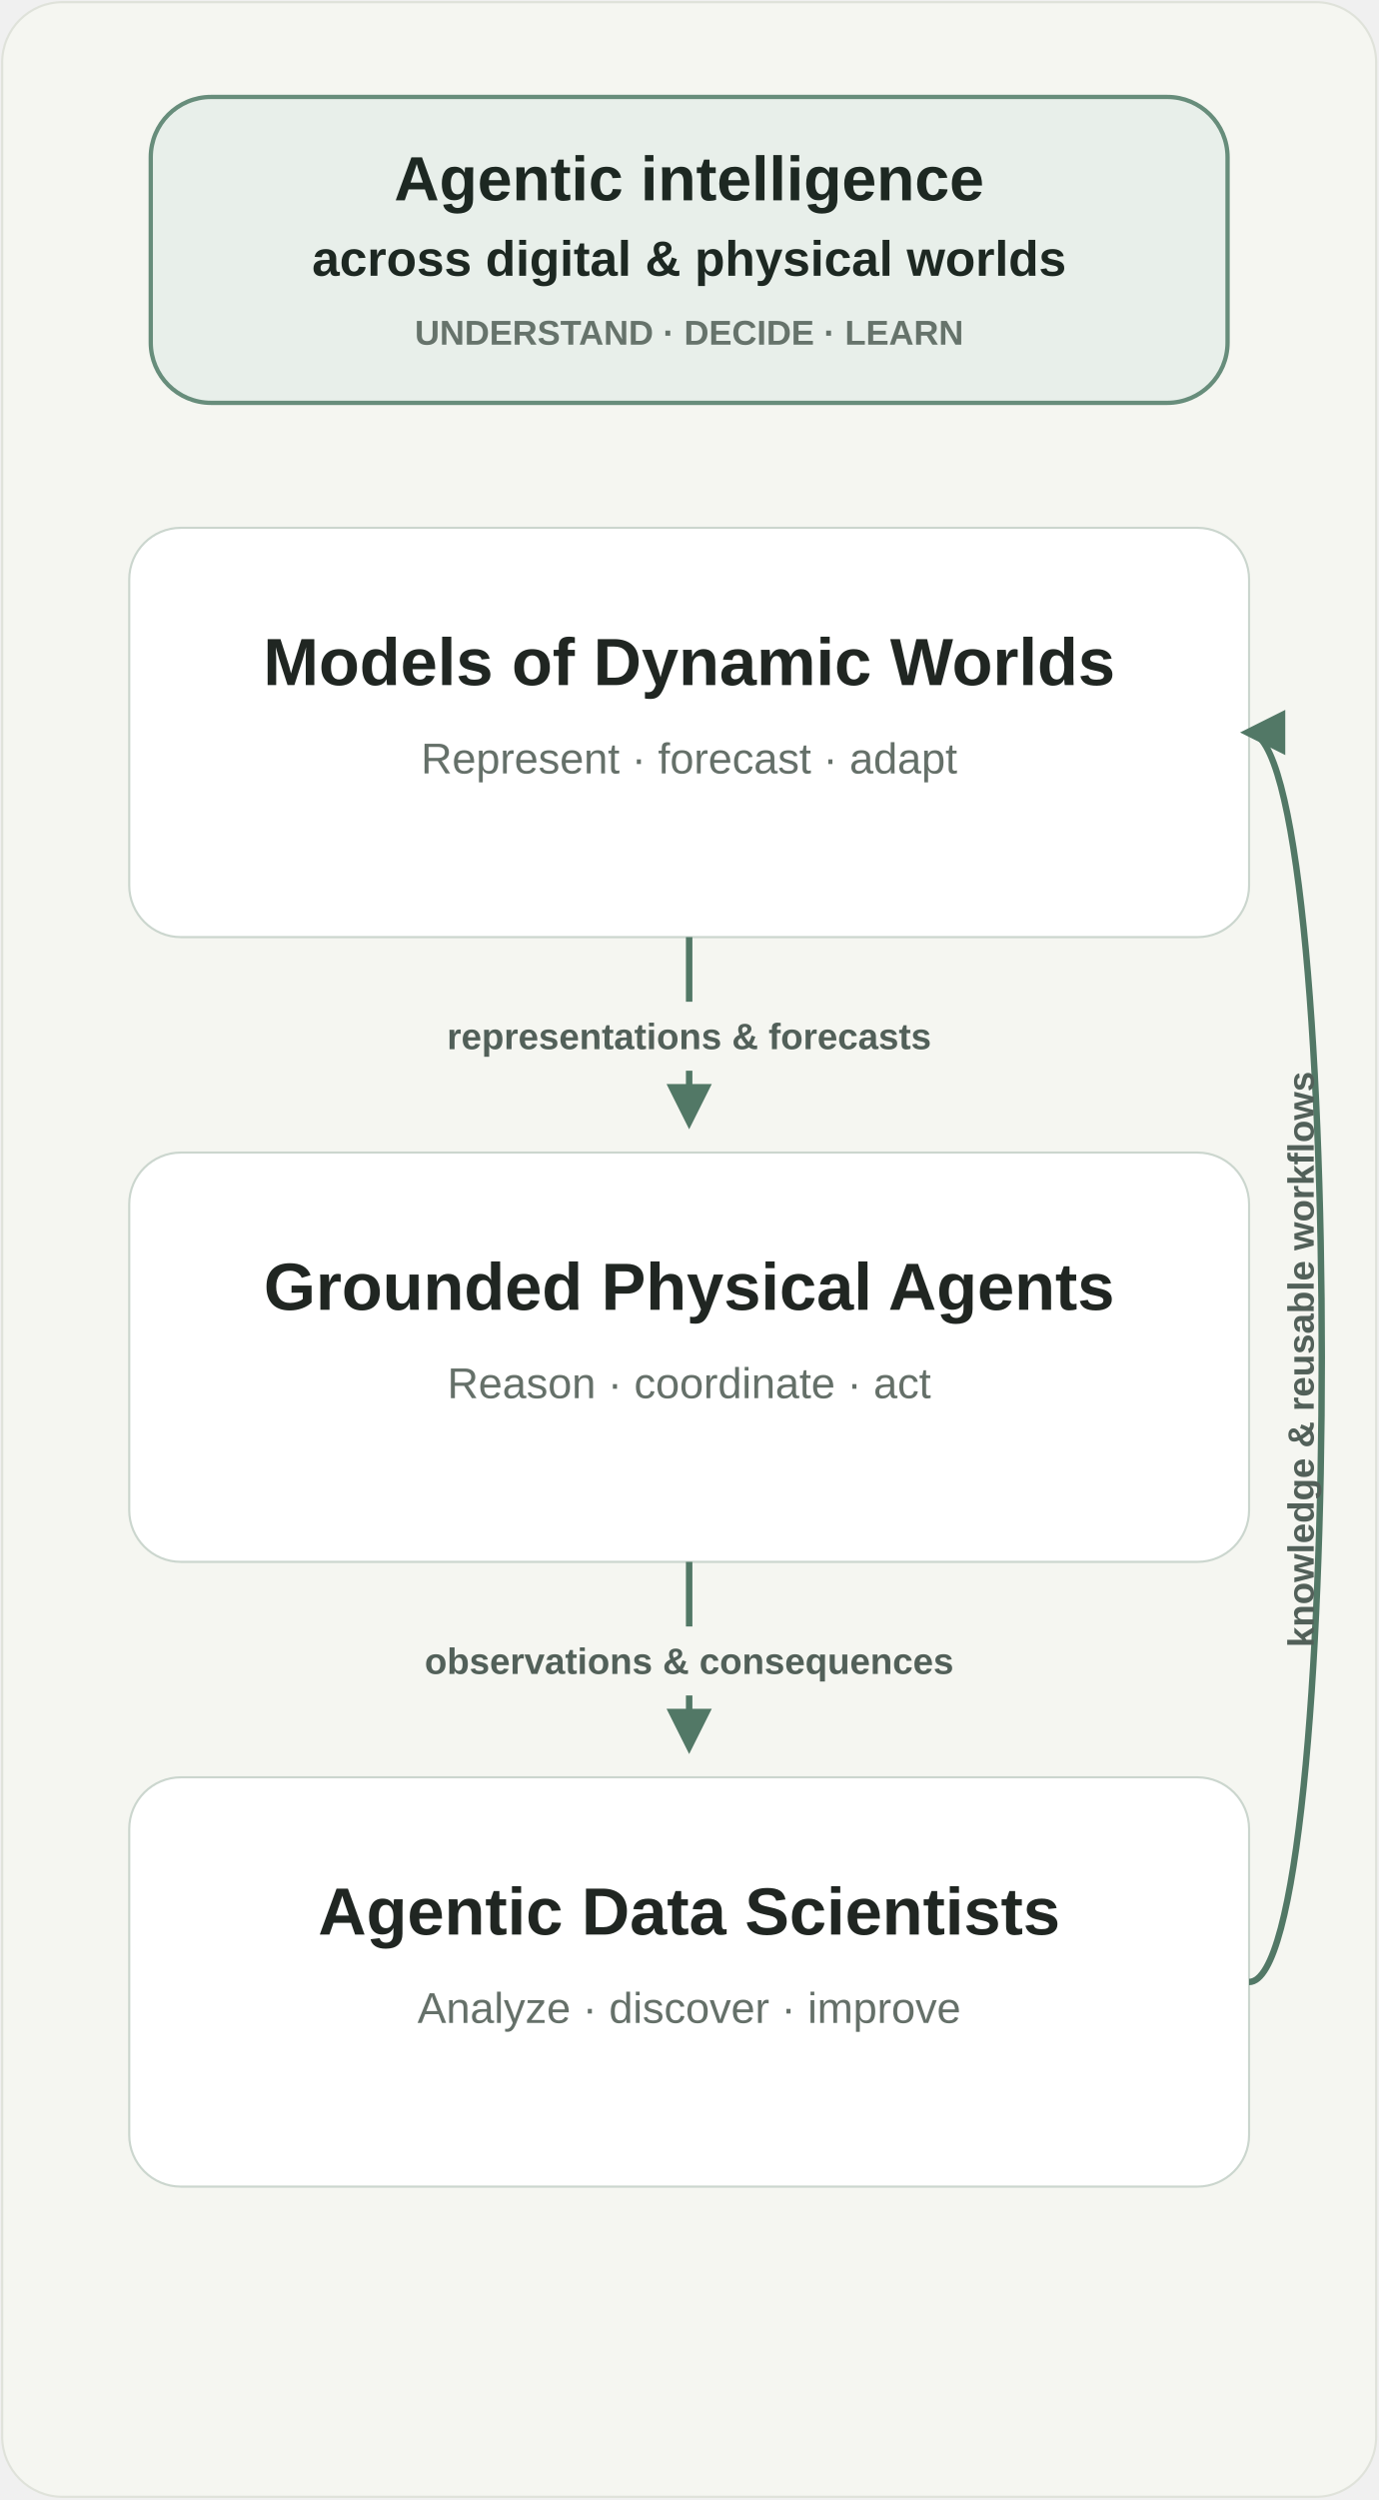
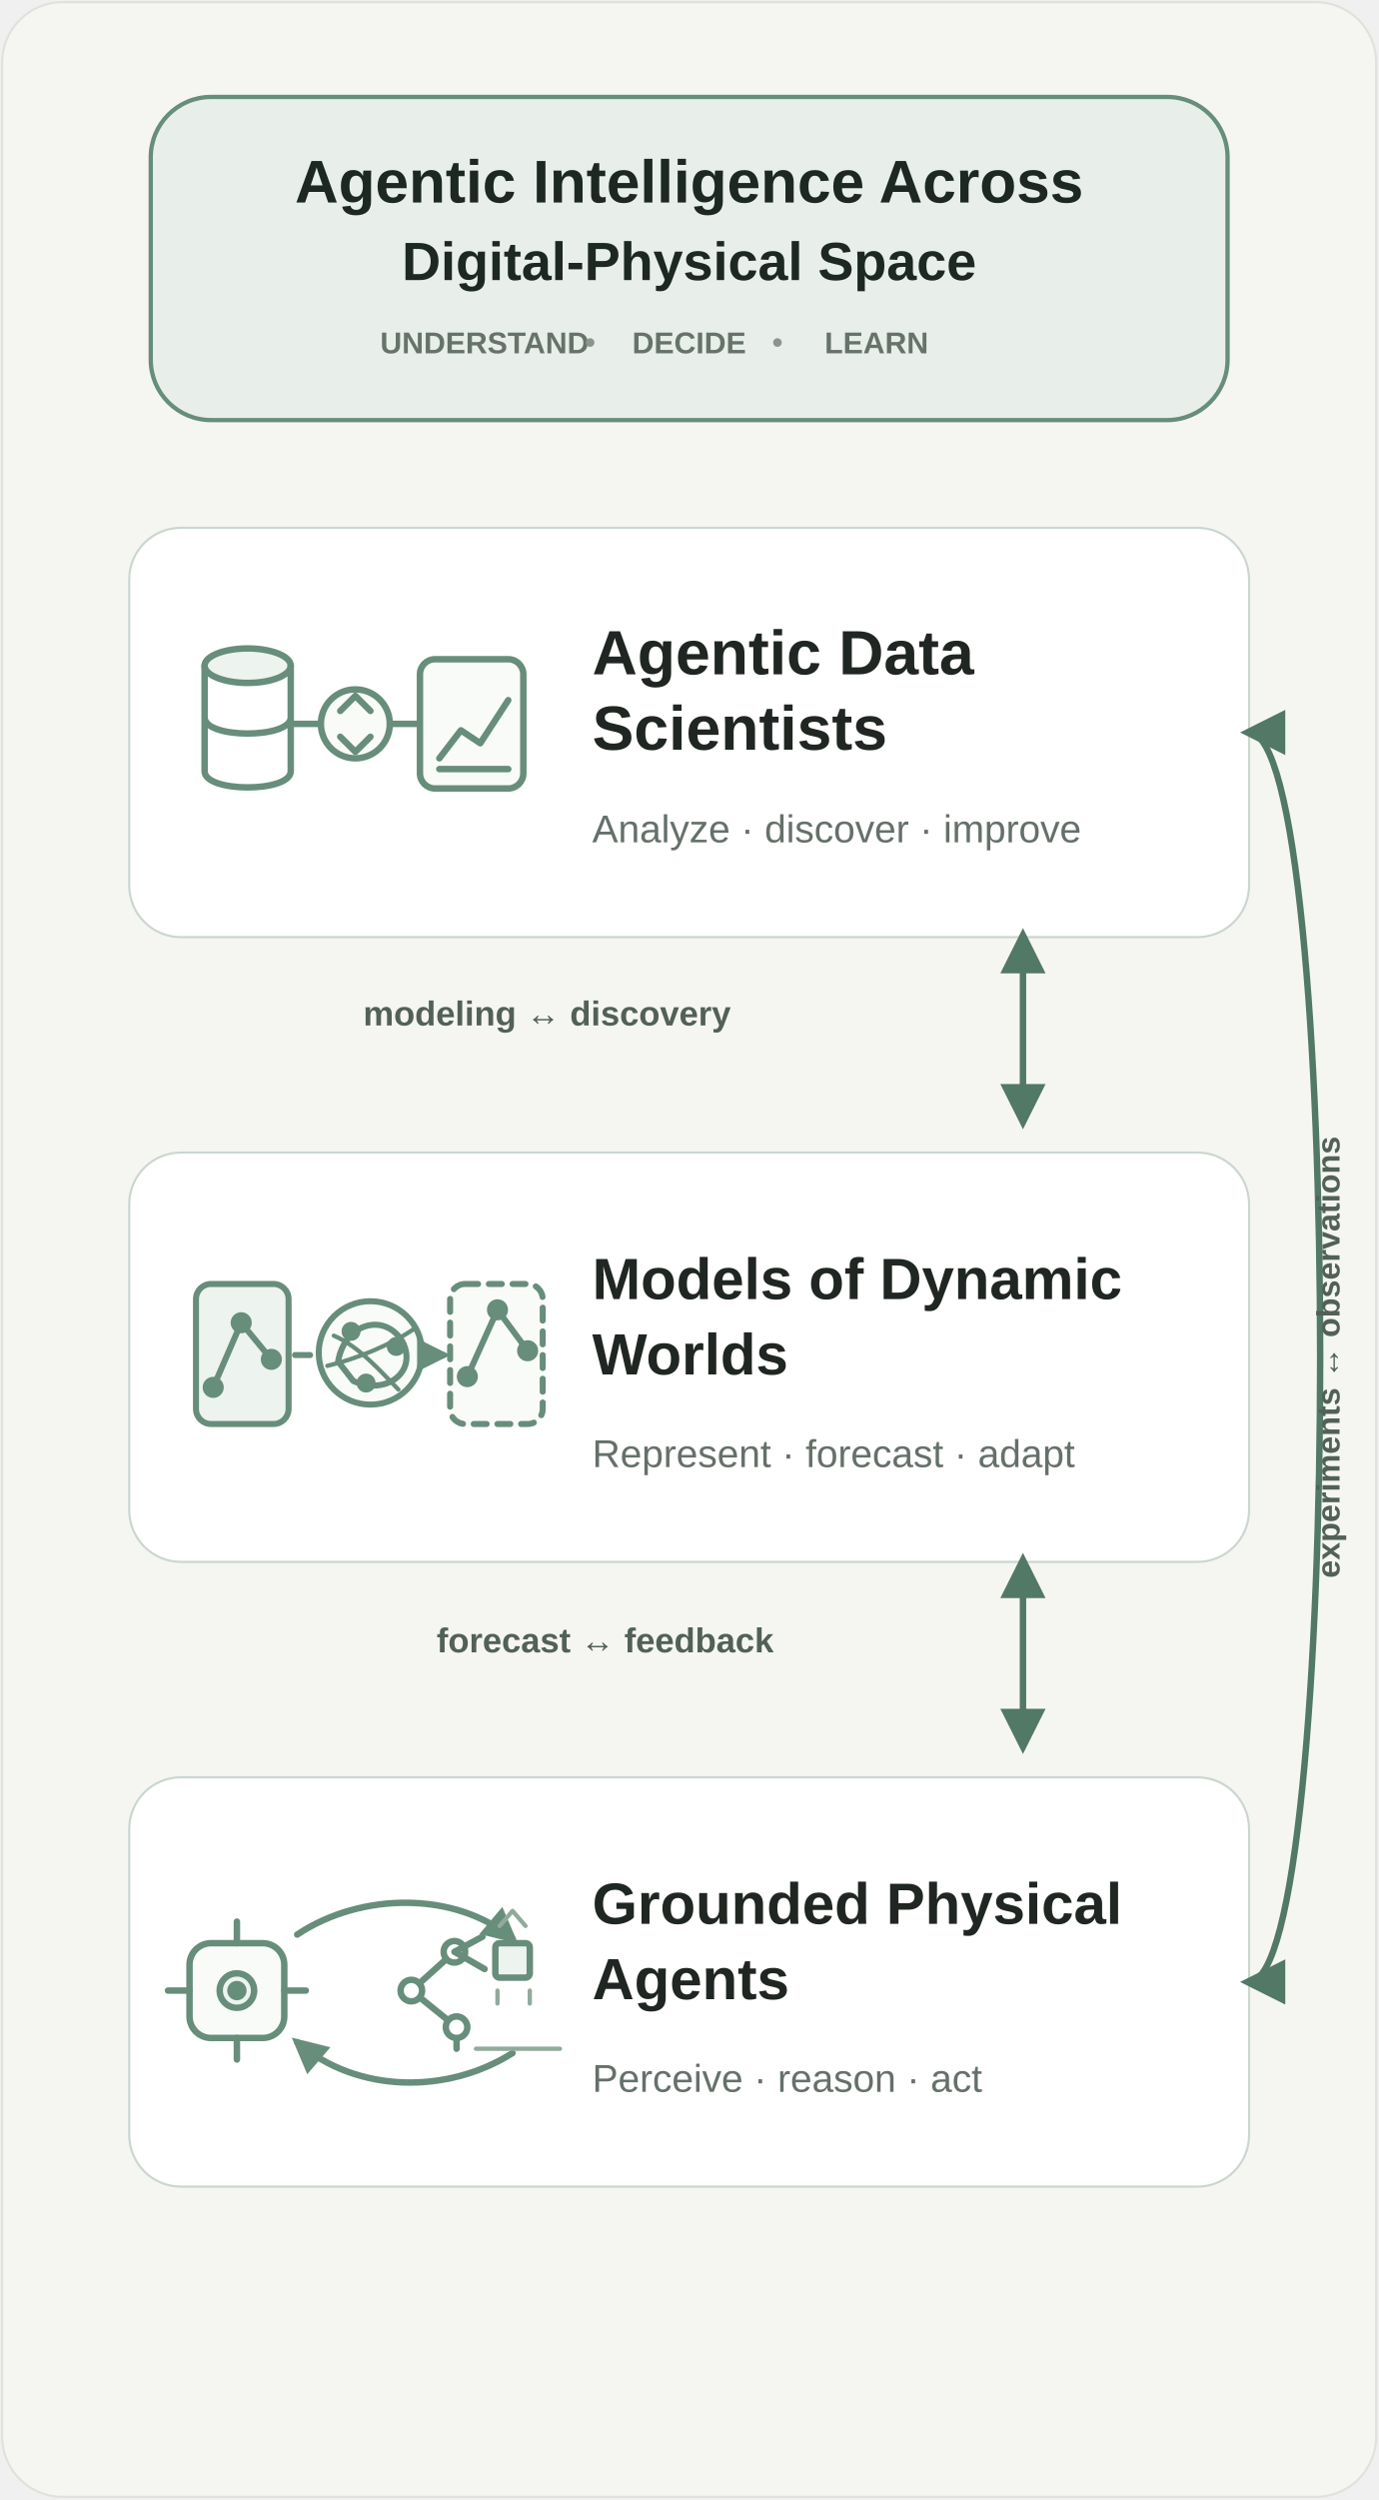
<svg xmlns="http://www.w3.org/2000/svg" viewBox="0 0 640 1160" role="img" aria-labelledby="title desc">
  <defs>
    <marker id="arrow" viewBox="0 0 10 10" refX="8" refY="5" markerWidth="7" markerHeight="7" orient="auto-start-reverse">
      <path d="M 0 0 L 10 5 L 0 10 z" fill="#527866" />
    </marker>
+     <marker id="mini-arrow" viewBox="0 0 10 10" refX="8" refY="5" markerWidth="5.5" markerHeight="5.5" orient="auto">
+       <path d="M 0 0 L 10 5 L 0 10 z" fill="#678d7b" />
+     </marker>
  </defs>
  <rect x="1" y="1" width="638" height="1158" rx="28" fill="#f5f6f1" stroke="#dfe2da" />
-   <rect x="70" y="45" width="500" height="142" rx="28" fill="#e8efea" stroke="#678d7b" stroke-width="2" />
+   <rect x="70" y="45" width="500" height="150" rx="28" fill="#e8efea" stroke="#678d7b" stroke-width="2" />
  <g font-family="Arial, Helvetica, sans-serif" text-anchor="middle">
-     <text x="320" y="93" fill="#1d2822" font-size="29" font-weight="700">Agentic intelligence</text>
-     <text x="320" y="128" fill="#1d2822" font-size="23" font-weight="600">across digital &amp; physical worlds</text>
-     <text x="320" y="160" fill="#66736b" font-size="16" font-weight="600">UNDERSTAND · DECIDE · LEARN</text>
+     <text x="320" y="94" fill="#1d2822" font-size="28" font-weight="700">Agentic Intelligence Across</text>
+     <text x="320" y="130" fill="#1d2822" font-size="25" font-weight="600">Digital-Physical Space</text>
+     <g fill="#66736b" font-size="14" font-weight="700">
+       <text x="225" y="164">UNDERSTAND</text>
+       <circle cx="274" cy="159" r="2" fill="#8a958e" />
+       <text x="320" y="164">DECIDE</text>
+       <circle cx="361" cy="159" r="2" fill="#8a958e" />
+       <text x="407" y="164">LEARN</text>
+     </g>
  </g>
  <g fill="#ffffff" stroke="#cbd6ce">
    <rect x="60" y="245" width="520" height="190" rx="24" />
    <rect x="60" y="535" width="520" height="190" rx="24" />
    <rect x="60" y="825" width="520" height="190" rx="24" />
  </g>
-   <g font-family="Arial, Helvetica, sans-serif" fill="#202622" text-anchor="middle">
-     <text x="320" y="318" font-size="31" font-weight="700">Models of Dynamic Worlds</text>
-     <text x="320" y="359" font-size="20" fill="#657069">Represent · forecast · adapt</text>
-     <text x="320" y="608" font-size="31" font-weight="700">Grounded Physical Agents</text>
-     <text x="320" y="649" font-size="20" fill="#657069">Reason · coordinate · act</text>
-     <text x="320" y="898" font-size="31" font-weight="700">Agentic Data Scientists</text>
-     <text x="320" y="939" font-size="20" fill="#657069">Analyze · discover · improve</text>
+   <g transform="translate(93 292)" fill="none" stroke="#678d7b" stroke-width="3" stroke-linecap="round" stroke-linejoin="round">
+     <ellipse cx="22" cy="17" rx="20" ry="8" fill="#edf3ef" />
+     <path d="M 2 17 V 66 C 2 76 42 76 42 66 V 17 M 2 41 C 2 51 42 51 42 41" />
+     <path d="M 43 44 H 56" />
+     <circle cx="72" cy="44" r="16" fill="#f9fbf8" />
+     <path d="M 65 38 L 72 31 L 79 38 M 65 50 L 72 57 L 79 50" />
+     <path d="M 88 44 H 101" />
+     <rect x="102" y="14" width="48" height="60" rx="7" fill="#f9fbf8" />
+     <path d="M 111 60 L 121 47 L 130 53 L 143 33 M 111 65 H 143" />
  </g>
-   <g fill="none" stroke="#527866" stroke-width="3" marker-end="url(#arrow)">
-     <path d="M 320 435 V 520" />
-     <path d="M 320 725 V 810" />
-     <path d="M 580 920 C 625 920 625 340 580 340" />
+   <g transform="translate(91 583)" fill="none" stroke="#678d7b" stroke-width="2.8" stroke-linecap="round" stroke-linejoin="round">
+     <rect x="0" y="13" width="43" height="65" rx="7" fill="#edf3ef" />
+     <path d="M 8 61 L 21 31 L 35 48" />
+     <circle cx="8" cy="61" r="3.5" fill="#678d7b" />
+     <circle cx="21" cy="31" r="3.5" fill="#678d7b" />
+     <circle cx="35" cy="48" r="3.5" fill="#678d7b" />
+     <circle cx="81" cy="45" r="24" fill="#f9fbf8" />
+     <path d="M 66 49 C 69 31 88 26 96 40 C 103 54 88 65 73 58 Z" />
+     <path d="M 64 37 C 76 42 87 55 94 62 M 61 51 C 74 48 91 41 101 34" stroke-width="2" />
+     <circle cx="72" cy="35" r="3" fill="#678d7b" />
+     <circle cx="93" cy="42" r="3" fill="#678d7b" />
+     <circle cx="79" cy="59" r="3" fill="#678d7b" />
+     <rect x="118" y="13" width="43" height="65" rx="7" fill="#f9fbf8" stroke-dasharray="6 5" />
+     <path d="M 126 56 L 140 25 L 154 44" />
+     <circle cx="126" cy="56" r="3.5" fill="#678d7b" />
+     <circle cx="140" cy="25" r="3.5" fill="#678d7b" />
+     <circle cx="154" cy="44" r="3.5" fill="#678d7b" />
+     <path d="M 46 46 H 53 M 109 46 H 115" marker-end="url(#mini-arrow)" />
  </g>
-   <g fill="#f5f6f1" font-family="Arial, Helvetica, sans-serif" font-size="17" font-weight="600" text-anchor="middle">
-     <rect x="194" y="465" width="252" height="32" rx="16" />
-     <text x="320" y="487" fill="#526059">representations &amp; forecasts</text>
-     <rect x="193" y="755" width="254" height="32" rx="16" />
-     <text x="320" y="777" fill="#526059">observations &amp; consequences</text>
+   <g transform="translate(88 875)" fill="none" stroke="#678d7b" stroke-width="3" stroke-linecap="round" stroke-linejoin="round">
+     <rect x="0" y="27" width="44" height="44" rx="10" fill="#f9fbf8" />
+     <circle cx="22" cy="49" r="8" fill="#edf3ef" />
+     <circle cx="22" cy="49" r="3" fill="#678d7b" />
+     <path d="M 22 17 V 27 M 22 71 V 81 M -10 49 H 0 M 44 49 H 54" />
+     <path d="M 50 23 C 80 3 124 3 150 25" marker-end="url(#mini-arrow)" />
+     <path d="M 150 78 C 120 97 78 97 50 73" marker-end="url(#mini-arrow)" />
+     <path d="M 124 76 L 124 66 L 103 49 L 123 31" />
+     <circle cx="124" cy="66" r="5" fill="#ffffff" />
+     <circle cx="103" cy="49" r="5" fill="#ffffff" />
+     <circle cx="123" cy="31" r="5" fill="#ffffff" />
+     <path d="M 123 31 L 136 24 M 123 31 L 137 39" />
+     <rect x="142" y="27" width="16" height="16" rx="2" fill="#edf3ef" />
+     <path d="M 133 76 H 172 M 143 49 L 143 55 M 158 49 L 158 55" stroke="#91aa9c" stroke-width="2" />
+     <path d="M 144 19 L 150 12 L 156 19" stroke="#91aa9c" stroke-width="2" />
  </g>
-   <text x="610" y="631" transform="rotate(-90 610 631)" fill="#526059" font-family="Arial, Helvetica, sans-serif" font-size="17" font-weight="600" text-anchor="middle">knowledge &amp; reusable workflows</text>
+   <g font-family="Arial, Helvetica, sans-serif" fill="#202622">
+     <text x="275" y="313" font-size="29" font-weight="700">Agentic Data</text>
+     <text x="275" y="348" font-size="29" font-weight="700">Scientists</text>
+     <text x="275" y="391" font-size="18" fill="#657069">Analyze · discover · improve</text>
+     <text x="275" y="603" font-size="27" font-weight="700">Models of Dynamic</text>
+     <text x="275" y="638" font-size="27" font-weight="700">Worlds</text>
+     <text x="275" y="681" font-size="18" fill="#657069">Represent · forecast · adapt</text>
+     <text x="275" y="893" font-size="27" font-weight="700">Grounded Physical</text>
+     <text x="275" y="928" font-size="27" font-weight="700">Agents</text>
+     <text x="275" y="971" font-size="18" fill="#657069">Perceive · reason · act</text>
+   </g>
+   <g fill="none" stroke="#527866" stroke-width="3" stroke-linecap="round">
+     <path d="M 475 435 V 520" marker-start="url(#arrow)" marker-end="url(#arrow)" />
+     <path d="M 475 725 V 810" marker-start="url(#arrow)" marker-end="url(#arrow)" />
+     <path d="M 580 920 C 624 920 624 340 580 340" marker-start="url(#arrow)" marker-end="url(#arrow)" />
+   </g>
+   <g fill="#526059" font-family="Arial, Helvetica, sans-serif" font-size="16" font-weight="600" text-anchor="middle">
+     <text x="254" y="476">modeling ↔ discovery</text>
+     <text x="281" y="767">forecast ↔ feedback</text>
+     <text x="622" y="630" transform="rotate(-90 622 630)" font-size="15">experiments ↔ observations</text>
+   </g>
</svg>
